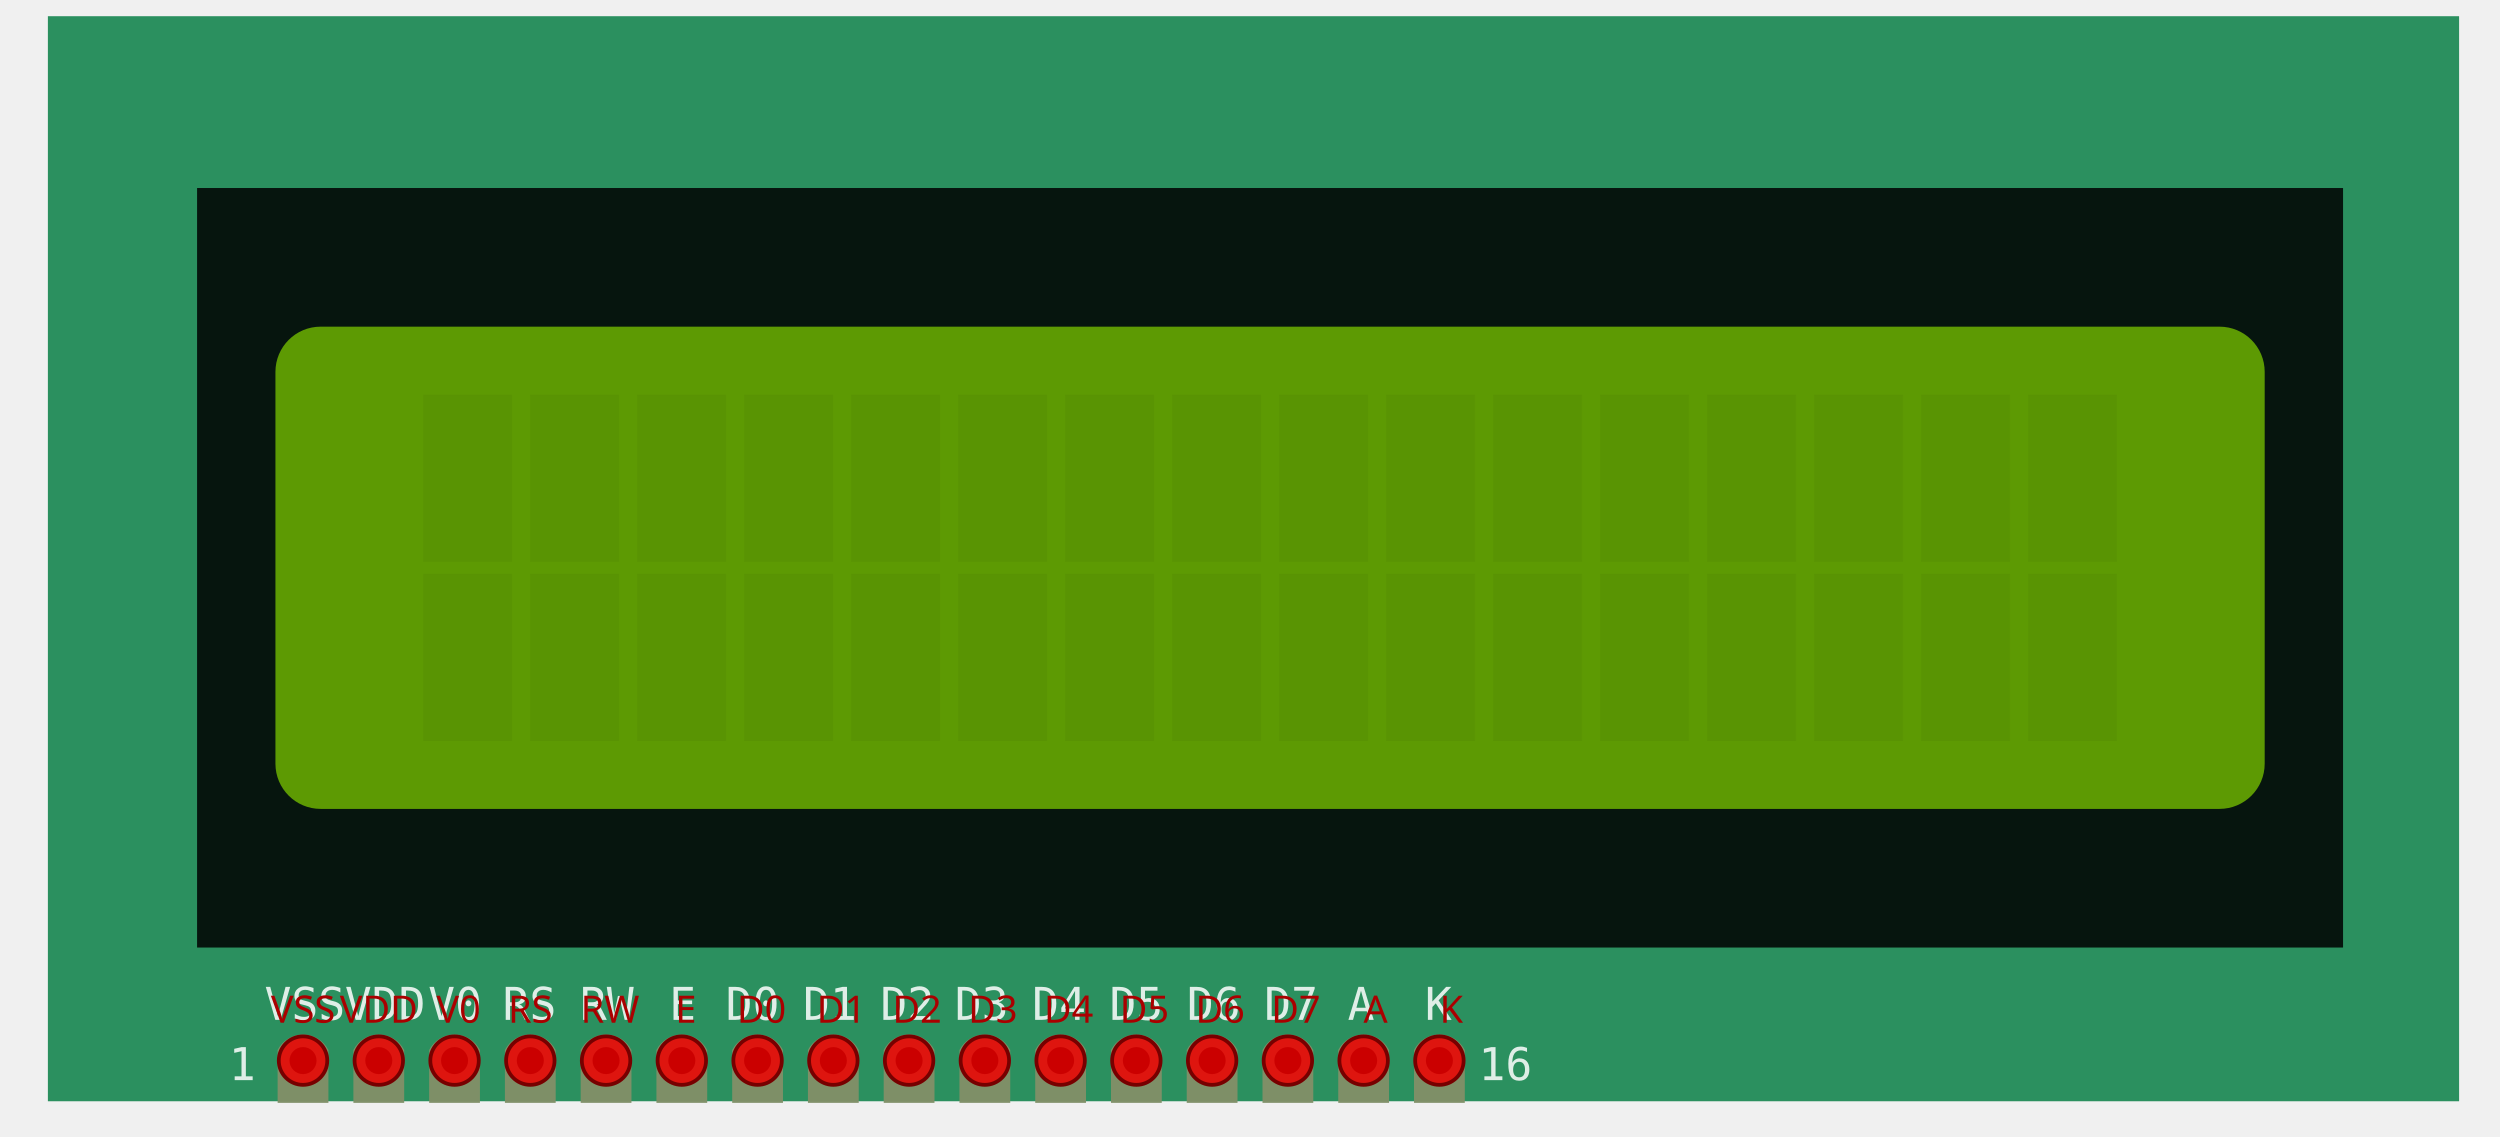
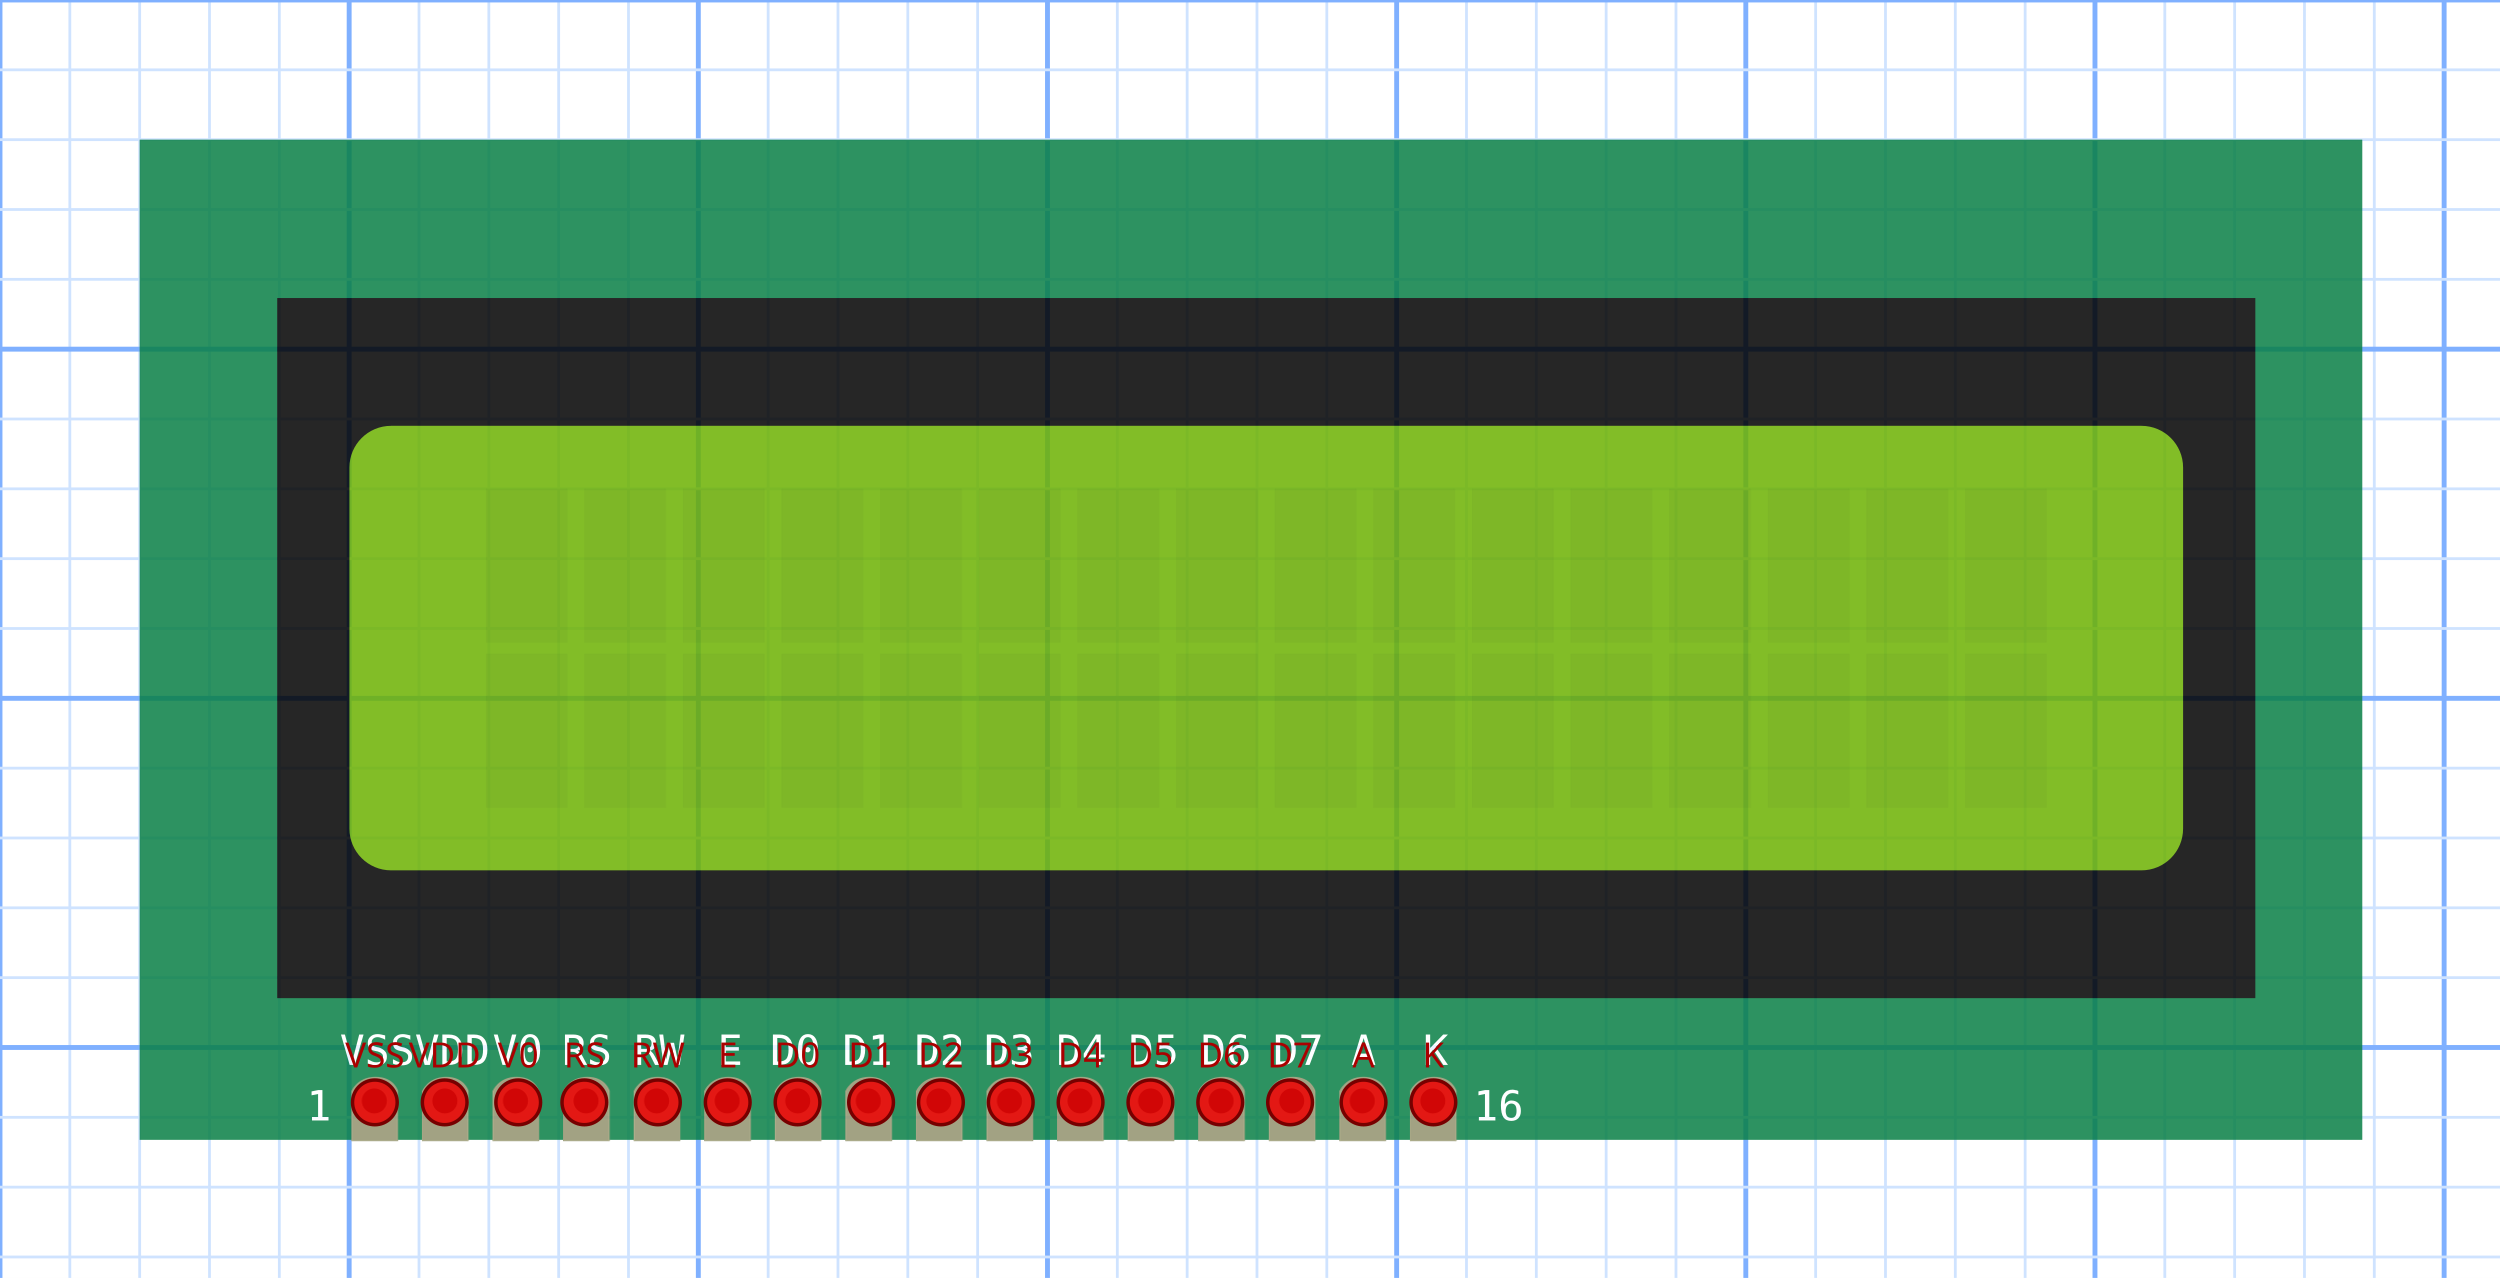
- <svg xmlns="http://www.w3.org/2000/svg" xmlns:xlink="http://www.w3.org/1999/xlink" width="330" height="150" viewBox="0 0 330 150" version="1.1" id="svg93">
-   <defs id="defs93">
-     <pattern xlink:href="#characters" id="pattern93" patternTransform="matrix(3.9785,0,0,3.9785,16.32,22.14)" />
-     <defs id="defs55">
+ <svg xmlns="http://www.w3.org/2000/svg" width="358" height="183" viewBox="0 0 358 183">
+   <rect width="358" height="183" fill="#fff" />
+   <g id="grid">
+     <line x1="0" y1="0" x2="0" y2="183" stroke="#7fb0ff" stroke-width="0.7" />
+     <line x1="10" y1="0" x2="10" y2="183" stroke="#cfe3ff" stroke-width="0.4" />
+     <line x1="20" y1="0" x2="20" y2="183" stroke="#cfe3ff" stroke-width="0.4" />
+     <line x1="30" y1="0" x2="30" y2="183" stroke="#cfe3ff" stroke-width="0.4" />
+     <line x1="40" y1="0" x2="40" y2="183" stroke="#cfe3ff" stroke-width="0.4" />
+     <line x1="50" y1="0" x2="50" y2="183" stroke="#7fb0ff" stroke-width="0.7" />
+     <line x1="60" y1="0" x2="60" y2="183" stroke="#cfe3ff" stroke-width="0.4" />
+     <line x1="70" y1="0" x2="70" y2="183" stroke="#cfe3ff" stroke-width="0.4" />
+     <line x1="80" y1="0" x2="80" y2="183" stroke="#cfe3ff" stroke-width="0.4" />
+     <line x1="90" y1="0" x2="90" y2="183" stroke="#cfe3ff" stroke-width="0.4" />
+     <line x1="100" y1="0" x2="100" y2="183" stroke="#7fb0ff" stroke-width="0.7" />
+     <line x1="110" y1="0" x2="110" y2="183" stroke="#cfe3ff" stroke-width="0.4" />
+     <line x1="120" y1="0" x2="120" y2="183" stroke="#cfe3ff" stroke-width="0.4" />
+     <line x1="130" y1="0" x2="130" y2="183" stroke="#cfe3ff" stroke-width="0.4" />
+     <line x1="140" y1="0" x2="140" y2="183" stroke="#cfe3ff" stroke-width="0.4" />
+     <line x1="150" y1="0" x2="150" y2="183" stroke="#7fb0ff" stroke-width="0.7" />
+     <line x1="160" y1="0" x2="160" y2="183" stroke="#cfe3ff" stroke-width="0.4" />
+     <line x1="170" y1="0" x2="170" y2="183" stroke="#cfe3ff" stroke-width="0.4" />
+     <line x1="180" y1="0" x2="180" y2="183" stroke="#cfe3ff" stroke-width="0.4" />
+     <line x1="190" y1="0" x2="190" y2="183" stroke="#cfe3ff" stroke-width="0.4" />
+     <line x1="200" y1="0" x2="200" y2="183" stroke="#7fb0ff" stroke-width="0.7" />
+     <line x1="210" y1="0" x2="210" y2="183" stroke="#cfe3ff" stroke-width="0.4" />
+     <line x1="220" y1="0" x2="220" y2="183" stroke="#cfe3ff" stroke-width="0.4" />
+     <line x1="230" y1="0" x2="230" y2="183" stroke="#cfe3ff" stroke-width="0.4" />
+     <line x1="240" y1="0" x2="240" y2="183" stroke="#cfe3ff" stroke-width="0.4" />
+     <line x1="250" y1="0" x2="250" y2="183" stroke="#7fb0ff" stroke-width="0.7" />
+     <line x1="260" y1="0" x2="260" y2="183" stroke="#cfe3ff" stroke-width="0.4" />
+     <line x1="270" y1="0" x2="270" y2="183" stroke="#cfe3ff" stroke-width="0.4" />
+     <line x1="280" y1="0" x2="280" y2="183" stroke="#cfe3ff" stroke-width="0.4" />
+     <line x1="290" y1="0" x2="290" y2="183" stroke="#cfe3ff" stroke-width="0.4" />
+     <line x1="300" y1="0" x2="300" y2="183" stroke="#7fb0ff" stroke-width="0.7" />
+     <line x1="310" y1="0" x2="310" y2="183" stroke="#cfe3ff" stroke-width="0.4" />
+     <line x1="320" y1="0" x2="320" y2="183" stroke="#cfe3ff" stroke-width="0.4" />
+     <line x1="330" y1="0" x2="330" y2="183" stroke="#cfe3ff" stroke-width="0.4" />
+     <line x1="340" y1="0" x2="340" y2="183" stroke="#cfe3ff" stroke-width="0.4" />
+     <line x1="350" y1="0" x2="350" y2="183" stroke="#7fb0ff" stroke-width="0.7" />
+     <line x1="0" y1="0" x2="358" y2="0" stroke="#7fb0ff" stroke-width="0.7" />
+     <line x1="0" y1="10" x2="358" y2="10" stroke="#cfe3ff" stroke-width="0.4" />
+     <line x1="0" y1="20" x2="358" y2="20" stroke="#cfe3ff" stroke-width="0.4" />
+     <line x1="0" y1="30" x2="358" y2="30" stroke="#cfe3ff" stroke-width="0.4" />
+     <line x1="0" y1="40" x2="358" y2="40" stroke="#cfe3ff" stroke-width="0.4" />
+     <line x1="0" y1="50" x2="358" y2="50" stroke="#7fb0ff" stroke-width="0.7" />
+     <line x1="0" y1="60" x2="358" y2="60" stroke="#cfe3ff" stroke-width="0.4" />
+     <line x1="0" y1="70" x2="358" y2="70" stroke="#cfe3ff" stroke-width="0.4" />
+     <line x1="0" y1="80" x2="358" y2="80" stroke="#cfe3ff" stroke-width="0.4" />
+     <line x1="0" y1="90" x2="358" y2="90" stroke="#cfe3ff" stroke-width="0.4" />
+     <line x1="0" y1="100" x2="358" y2="100" stroke="#7fb0ff" stroke-width="0.7" />
+     <line x1="0" y1="110" x2="358" y2="110" stroke="#cfe3ff" stroke-width="0.4" />
+     <line x1="0" y1="120" x2="358" y2="120" stroke="#cfe3ff" stroke-width="0.4" />
+     <line x1="0" y1="130" x2="358" y2="130" stroke="#cfe3ff" stroke-width="0.4" />
+     <line x1="0" y1="140" x2="358" y2="140" stroke="#cfe3ff" stroke-width="0.4" />
+     <line x1="0" y1="150" x2="358" y2="150" stroke="#7fb0ff" stroke-width="0.7" />
+     <line x1="0" y1="160" x2="358" y2="160" stroke="#cfe3ff" stroke-width="0.4" />
+     <line x1="0" y1="170" x2="358" y2="170" stroke="#cfe3ff" stroke-width="0.4" />
+     <line x1="0" y1="180" x2="358" y2="180" stroke="#cfe3ff" stroke-width="0.4" />
+   </g>
+   <g id="board" opacity="0.85" transform="translate(20,20) scale(3.9785) translate(0 0)">
+     <defs>
      <pattern id="characters" width="3.55" height="5.95" patternUnits="userSpaceOnUse" x="12.45" y="12.55">
-         <rect width="2.95" height="5.55" fill-opacity="0.05" id="rect55" />
+         <rect width="2.95" height="5.55" fill-opacity="0.05" />
      </pattern>
      <pattern id="pins" width="2.54" height="3.255" patternUnits="userSpaceOnUse" y="1.1">
-         <path fill="#92926d" d="M0,0.55c0,0 0.21,-0.52 0.87,-0.52 0.67,0 0.81,0.51 0.81,0.51v1.81h-1.869z" id="path55" />
-         <circle r="0.45" cx="0.827" cy="0.9" color="black" id="circle55" />
+         <path fill="#92926d" d="M0,0.55c0,0 0.21,-0.52 0.87,-0.52 0.67,0 0.81,0.51 0.81,0.51v1.81h-1.869z" />
+         <circle r="0.45" cx="0.827" cy="0.9" color="black" />
      </pattern>
    </defs>
-   </defs>
-   <path d="" fill="#000000" id="path77" style="opacity:0.85;stroke-width:3.978" />
-   <g id="g127" transform="translate(-10,-20)">
-     <rect fill="#087f45" width="318.28" height="143.226" id="rect56" x="16.32" y="22.14" style="opacity:0.85;stroke-width:3.978" />
-     <rect x="36.014" y="44.817" width="283.269" height="100.258" id="rect57" style="opacity:0.85;stroke-width:3.978" />
-     <rect x="46.358" y="63.119" rx="5.968" ry="5.968" width="262.581" height="63.656" fill="#6cb201" id="rect58" style="opacity:0.85;stroke-width:3.978" />
-     <rect x="46.358" y="63.119" rx="5.968" ry="5.968" width="262.581" height="63.656" opacity="0" id="rect59" style="stroke-width:3.978" />
-     <text fill="#ffffff" font-size="5.93px" font-family="monospace" id="text77" style="opacity:0.85;stroke-width:3.978" x="16.741" y="150.867" transform="scale(0.9935953,1.006446)">
-       <tspan x="40.459" y="161.54" id="tspan60" style="stroke-width:3.978">1</tspan>
-       <tspan x="45.203" y="153.634" id="tspan61" style="stroke-width:3.978">VSS</tspan>
-       <tspan x="55.876" y="153.634" id="tspan62" style="stroke-width:3.978">VDD</tspan>
-       <tspan x="66.945" y="153.634" id="tspan63" style="stroke-width:3.978">V0</tspan>
-       <tspan x="76.827" y="153.634" id="tspan64" style="stroke-width:3.978">RS</tspan>
-       <tspan x="87.105" y="153.634" id="tspan65" style="stroke-width:3.978">RW</tspan>
-       <tspan x="98.964" y="153.634" id="tspan66" style="stroke-width:3.978">E</tspan>
-       <tspan x="106.475" y="153.634" id="tspan67" style="stroke-width:3.978">D0</tspan>
-       <tspan x="116.753" y="153.634" id="tspan68" style="stroke-width:3.978">D1</tspan>
-       <tspan x="127.03" y="153.634" id="tspan69" style="stroke-width:3.978">D2</tspan>
-       <tspan x="136.913" y="153.634" id="tspan70" style="stroke-width:3.978">D3</tspan>
-       <tspan x="147.191" y="153.634" id="tspan71" style="stroke-width:3.978">D4</tspan>
-       <tspan x="157.469" y="153.634" id="tspan72" style="stroke-width:3.978">D5</tspan>
-       <tspan x="167.747" y="153.634" id="tspan73" style="stroke-width:3.978">D6</tspan>
-       <tspan x="178.024" y="153.634" id="tspan74" style="stroke-width:3.978">D7</tspan>
-       <tspan x="189.093" y="153.634" id="tspan75" style="stroke-width:3.978">A</tspan>
-       <tspan x="199.371" y="153.634" id="tspan76" style="stroke-width:3.978">K</tspan>
-       <tspan x="206.486" y="161.54" id="tspan77" style="stroke-width:3.978">16</tspan>
-     </text>
-     <rect fill="url(#characters)" x="65.852" y="72.07" width="223.592" height="45.753" id="rect77" style="opacity:0.85;fill:url(#pattern93);stroke-width:3.978" />
-     <g id="g126" transform="translate(-4.0527344e-7,-10)">
-       <g id="g95" transform="translate(-10.02891,10.21127)">
-         <path id="rect94" style="fill:#808f68;fill-opacity:0.976;stroke-width:2.1;stroke-linecap:round" d="M 60.029,156.344 C 58.614,156.344 57.319,157.133 56.677,158.387 V 165.367 H 63.38 V 158.387 C 62.739,157.133 61.444,156.344 60.029,156.344 Z" />
-         <path style="fill:#000000;fill-opacity:0.974;stroke-width:2.1;stroke-linecap:round" id="path95" d="M 61.815,159.789 C 61.815,160.775 61.016,161.575 60.029,161.575 59.042,161.575 58.242,160.775 58.242,159.789 58.242,158.802 59.042,158.002 60.029,158.002 61.016,158.002 61.815,158.802 61.815,159.789 Z" />
-       </g>
-       <g transform="translate(-0.02879,10.21127)" id="g97" style="display:inline">
-         <path style="fill:#808f68;fill-opacity:0.976;stroke-width:2.1;stroke-linecap:round" id="path96" d="M 60.029,156.344 C 58.614,156.344 57.319,157.133 56.677,158.387 V 165.367 H 63.38 V 158.387 C 62.739,157.133 61.444,156.344 60.029,156.344 Z" />
-         <path style="fill:#000000;fill-opacity:0.974;stroke-width:2.1;stroke-linecap:round" id="path97" d="M 61.815,159.789 C 61.815,160.775 61.016,161.575 60.029,161.575 59.042,161.575 58.242,160.775 58.242,159.789 58.242,158.802 59.042,158.002 60.029,158.002 61.016,158.002 61.815,158.802 61.815,159.789 Z" />
-       </g>
-       <g transform="translate(9.971335,10.21127)" id="g99" style="display:inline">
-         <path style="fill:#808f68;fill-opacity:0.976;stroke-width:2.1;stroke-linecap:round" id="path98" d="M 60.029,156.344 C 58.614,156.344 57.319,157.133 56.677,158.387 V 165.367 H 63.38 V 158.387 C 62.739,157.133 61.444,156.344 60.029,156.344 Z" />
-         <path style="fill:#000000;fill-opacity:0.974;stroke-width:2.1;stroke-linecap:round" id="path99" d="M 61.815,159.789 C 61.815,160.775 61.016,161.575 60.029,161.575 59.042,161.575 58.242,160.775 58.242,159.789 58.242,158.802 59.042,158.002 60.029,158.002 61.016,158.002 61.815,158.802 61.815,159.789 Z" />
-       </g>
-       <g transform="translate(19.97146,10.21127)" id="g101">
-         <path style="fill:#808f68;fill-opacity:0.976;stroke-width:2.1;stroke-linecap:round" id="path100" d="M 60.029,156.344 C 58.614,156.344 57.319,157.133 56.677,158.387 V 165.367 H 63.38 V 158.387 C 62.739,157.133 61.444,156.344 60.029,156.344 Z" />
-         <path style="fill:#000000;fill-opacity:0.974;stroke-width:2.1;stroke-linecap:round" id="path101" d="M 61.815,159.789 C 61.815,160.775 61.016,161.575 60.029,161.575 59.042,161.575 58.242,160.775 58.242,159.789 58.242,158.802 59.042,158.002 60.029,158.002 61.016,158.002 61.815,158.802 61.815,159.789 Z" />
-       </g>
-       <g transform="translate(29.97159,10.21127)" id="g103">
-         <path style="fill:#808f68;fill-opacity:0.976;stroke-width:2.1;stroke-linecap:round" id="path102" d="M 60.029,156.344 C 58.614,156.344 57.319,157.133 56.677,158.387 V 165.367 H 63.38 V 158.387 C 62.739,157.133 61.444,156.344 60.029,156.344 Z" />
-         <path style="fill:#000000;fill-opacity:0.974;stroke-width:2.1;stroke-linecap:round" id="path103" d="M 61.815,159.789 C 61.815,160.775 61.016,161.575 60.029,161.575 59.042,161.575 58.242,160.775 58.242,159.789 58.242,158.802 59.042,158.002 60.029,158.002 61.016,158.002 61.815,158.802 61.815,159.789 Z" />
-       </g>
-       <g transform="translate(39.97171,10.21127)" id="g105">
-         <path style="fill:#808f68;fill-opacity:0.976;stroke-width:2.1;stroke-linecap:round" id="path104" d="M 60.029,156.344 C 58.614,156.344 57.319,157.133 56.677,158.387 V 165.367 H 63.38 V 158.387 C 62.739,157.133 61.444,156.344 60.029,156.344 Z" />
-         <path style="fill:#000000;fill-opacity:0.974;stroke-width:2.1;stroke-linecap:round" id="path105" d="M 61.815,159.789 C 61.815,160.775 61.016,161.575 60.029,161.575 59.042,161.575 58.242,160.775 58.242,159.789 58.242,158.802 59.042,158.002 60.029,158.002 61.016,158.002 61.815,158.802 61.815,159.789 Z" />
-       </g>
-       <g transform="translate(49.97183,10.21127)" id="g107">
-         <path style="fill:#808f68;fill-opacity:0.976;stroke-width:2.1;stroke-linecap:round" id="path106" d="M 60.029,156.344 C 58.614,156.344 57.319,157.133 56.677,158.387 V 165.367 H 63.38 V 158.387 C 62.739,157.133 61.444,156.344 60.029,156.344 Z" />
-         <path style="fill:#000000;fill-opacity:0.974;stroke-width:2.1;stroke-linecap:round" id="path107" d="M 61.815,159.789 C 61.815,160.775 61.016,161.575 60.029,161.575 59.042,161.575 58.242,160.775 58.242,159.789 58.242,158.802 59.042,158.002 60.029,158.002 61.016,158.002 61.815,158.802 61.815,159.789 Z" />
-       </g>
-       <g transform="translate(59.97196,10.21127)" id="g109">
-         <path style="fill:#808f68;fill-opacity:0.976;stroke-width:2.1;stroke-linecap:round" id="path108" d="M 60.029,156.344 C 58.614,156.344 57.319,157.133 56.677,158.387 V 165.367 H 63.38 V 158.387 C 62.739,157.133 61.444,156.344 60.029,156.344 Z" />
-         <path style="fill:#000000;fill-opacity:0.974;stroke-width:2.1;stroke-linecap:round" id="path109" d="M 61.815,159.789 C 61.815,160.775 61.016,161.575 60.029,161.575 59.042,161.575 58.242,160.775 58.242,159.789 58.242,158.802 59.042,158.002 60.029,158.002 61.016,158.002 61.815,158.802 61.815,159.789 Z" />
-       </g>
-       <g transform="translate(69.97209,10.21127)" id="g111">
-         <path style="fill:#808f68;fill-opacity:0.976;stroke-width:2.1;stroke-linecap:round" id="path110" d="M 60.029,156.344 C 58.614,156.344 57.319,157.133 56.677,158.387 V 165.367 H 63.38 V 158.387 C 62.739,157.133 61.444,156.344 60.029,156.344 Z" />
-         <path style="fill:#000000;fill-opacity:0.974;stroke-width:2.1;stroke-linecap:round" id="path111" d="M 61.815,159.789 C 61.815,160.775 61.016,161.575 60.029,161.575 59.042,161.575 58.242,160.775 58.242,159.789 58.242,158.802 59.042,158.002 60.029,158.002 61.016,158.002 61.815,158.802 61.815,159.789 Z" />
-       </g>
-       <g transform="translate(79.97221,10.21127)" id="g113">
-         <path style="fill:#808f68;fill-opacity:0.976;stroke-width:2.1;stroke-linecap:round" id="path112" d="M 60.029,156.344 C 58.614,156.344 57.319,157.133 56.677,158.387 V 165.367 H 63.38 V 158.387 C 62.739,157.133 61.444,156.344 60.029,156.344 Z" />
-         <path style="fill:#000000;fill-opacity:0.974;stroke-width:2.1;stroke-linecap:round" id="path113" d="M 61.815,159.789 C 61.815,160.775 61.016,161.575 60.029,161.575 59.042,161.575 58.242,160.775 58.242,159.789 58.242,158.802 59.042,158.002 60.029,158.002 61.016,158.002 61.815,158.802 61.815,159.789 Z" />
-       </g>
-       <g transform="translate(89.97234,10.21127)" id="g115">
-         <path style="fill:#808f68;fill-opacity:0.976;stroke-width:2.1;stroke-linecap:round" id="path114" d="M 60.029,156.344 C 58.614,156.344 57.319,157.133 56.677,158.387 V 165.367 H 63.38 V 158.387 C 62.739,157.133 61.444,156.344 60.029,156.344 Z" />
-         <path style="fill:#000000;fill-opacity:0.974;stroke-width:2.1;stroke-linecap:round" id="path115" d="M 61.815,159.789 C 61.815,160.775 61.016,161.575 60.029,161.575 59.042,161.575 58.242,160.775 58.242,159.789 58.242,158.802 59.042,158.002 60.029,158.002 61.016,158.002 61.815,158.802 61.815,159.789 Z" />
-       </g>
-       <g transform="translate(99.97246,10.21127)" id="g117">
-         <path style="fill:#808f68;fill-opacity:0.976;stroke-width:2.1;stroke-linecap:round" id="path116" d="M 60.029,156.344 C 58.614,156.344 57.319,157.133 56.677,158.387 V 165.367 H 63.38 V 158.387 C 62.739,157.133 61.444,156.344 60.029,156.344 Z" />
-         <path style="fill:#000000;fill-opacity:0.974;stroke-width:2.1;stroke-linecap:round" id="path117" d="M 61.815,159.789 C 61.815,160.775 61.016,161.575 60.029,161.575 59.042,161.575 58.242,160.775 58.242,159.789 58.242,158.802 59.042,158.002 60.029,158.002 61.016,158.002 61.815,158.802 61.815,159.789 Z" />
-       </g>
-       <g transform="translate(109.9726,10.21127)" id="g119">
-         <path style="fill:#808f68;fill-opacity:0.976;stroke-width:2.1;stroke-linecap:round" id="path118" d="M 60.029,156.344 C 58.614,156.344 57.319,157.133 56.677,158.387 V 165.367 H 63.38 V 158.387 C 62.739,157.133 61.444,156.344 60.029,156.344 Z" />
-         <path style="fill:#000000;fill-opacity:0.974;stroke-width:2.1;stroke-linecap:round" id="path119" d="M 61.815,159.789 C 61.815,160.775 61.016,161.575 60.029,161.575 59.042,161.575 58.242,160.775 58.242,159.789 58.242,158.802 59.042,158.002 60.029,158.002 61.016,158.002 61.815,158.802 61.815,159.789 Z" />
-       </g>
-       <g transform="translate(119.9727,10.21127)" id="g121">
-         <path style="fill:#808f68;fill-opacity:0.976;stroke-width:2.1;stroke-linecap:round" id="path120" d="M 60.029,156.344 C 58.614,156.344 57.319,157.133 56.677,158.387 V 165.367 H 63.38 V 158.387 C 62.739,157.133 61.444,156.344 60.029,156.344 Z" />
-         <path style="fill:#000000;fill-opacity:0.974;stroke-width:2.1;stroke-linecap:round" id="path121" d="M 61.815,159.789 C 61.815,160.775 61.016,161.575 60.029,161.575 59.042,161.575 58.242,160.775 58.242,159.789 58.242,158.802 59.042,158.002 60.029,158.002 61.016,158.002 61.815,158.802 61.815,159.789 Z" />
-       </g>
-       <g transform="translate(129.9728,10.21127)" id="g123">
-         <path style="fill:#808f68;fill-opacity:0.976;stroke-width:2.1;stroke-linecap:round" id="path122" d="M 60.029,156.344 C 58.614,156.344 57.319,157.133 56.677,158.387 V 165.367 H 63.38 V 158.387 C 62.739,157.133 61.444,156.344 60.029,156.344 Z" />
-         <path style="fill:#000000;fill-opacity:0.974;stroke-width:2.1;stroke-linecap:round" id="path123" d="M 61.815,159.789 C 61.815,160.775 61.016,161.575 60.029,161.575 59.042,161.575 58.242,160.775 58.242,159.789 58.242,158.802 59.042,158.002 60.029,158.002 61.016,158.002 61.815,158.802 61.815,159.789 Z" />
-       </g>
-       <g transform="translate(139.973,10.21127)" id="g125">
-         <path style="fill:#808f68;fill-opacity:0.976;stroke-width:2.1;stroke-linecap:round" id="path124" d="M 60.029,156.344 C 58.614,156.344 57.319,157.133 56.677,158.387 V 165.367 H 63.38 V 158.387 C 62.739,157.133 61.444,156.344 60.029,156.344 Z" />
-         <path style="fill:#000000;fill-opacity:0.974;stroke-width:2.1;stroke-linecap:round" id="path125" d="M 61.815,159.789 C 61.815,160.775 61.016,161.575 60.029,161.575 59.042,161.575 58.242,160.775 58.242,159.789 58.242,158.802 59.042,158.002 60.029,158.002 61.016,158.002 61.815,158.802 61.815,159.789 Z" />
-       </g>
+     <rect fill="#087f45" width="80" height="36" />
+     <rect x="4.95" y="5.7" width="71.2" height="25.2" />
+     <rect x="7.55" y="10.3" rx="1.5" ry="1.5" width="66" height="16" fill="#6cb201" />
+     <rect x="7.55" y="10.3" rx="1.5" ry="1.5" width="66" height="16" opacity="0" />
+     <g transform="translate(0, 32.6)">
+       <rect x="7.55" y="1" height="2.5" width="40.64" fill="url(#pins)" />
+       <text fill="white" font-size="1.5px" font-family="monospace">
+         <tspan x="6" y="2.7">1</tspan>
+         <tspan x="7.2" y="0.7">VSS</tspan>
+         <tspan x="9.9" y="0.7">VDD</tspan>
+         <tspan x="12.7" y="0.7">V0</tspan>
+         <tspan x="15.2" y="0.7">RS</tspan>
+         <tspan x="17.8" y="0.7">RW</tspan>
+         <tspan x="20.8" y="0.7">E</tspan>
+         <tspan x="22.7" y="0.7">D0</tspan>
+         <tspan x="25.3" y="0.7">D1</tspan>
+         <tspan x="27.9" y="0.7">D2</tspan>
+         <tspan x="30.4" y="0.7">D3</tspan>
+         <tspan x="33" y="0.7">D4</tspan>
+         <tspan x="35.6" y="0.7">D5</tspan>
+         <tspan x="38.2" y="0.7">D6</tspan>
+         <tspan x="40.8" y="0.7">D7</tspan>
+         <tspan x="43.6" y="0.7">A</tspan>
+         <tspan x="46.2" y="0.7">K</tspan>
+         <tspan x="48" y="2.7">16</tspan>
+       </text>
    </g>
-     <circle id="pin-VSS" cx="50" cy="160" r="3.2" fill="#ee0000" fill-opacity="0.85" stroke="#770000" stroke-width="0.5" />
-     <text x="50" y="155" font-size="5px" fill="#aa0000" text-anchor="middle" font-family="sans-serif" id="text78">VSS</text>
-     <circle id="pin-VDD" cx="60" cy="160" r="3.2" fill="#ee0000" fill-opacity="0.85" stroke="#770000" stroke-width="0.5" />
-     <text x="60" y="155" font-size="5px" fill="#aa0000" text-anchor="middle" font-family="sans-serif" id="text79">VDD</text>
-     <circle id="pin-V0" cx="70" cy="160" r="3.2" fill="#ee0000" fill-opacity="0.85" stroke="#770000" stroke-width="0.5" />
-     <text x="70.53" y="155" font-size="5px" fill="#aa0000" text-anchor="middle" font-family="sans-serif" id="text80">V0</text>
-     <circle id="pin-RS" cx="80" cy="160" r="3.2" fill="#ee0000" fill-opacity="0.85" stroke="#770000" stroke-width="0.5" />
-     <text x="80" y="155" font-size="5px" fill="#aa0000" text-anchor="middle" font-family="sans-serif" id="text81">RS</text>
-     <circle id="pin-RW" cx="90" cy="160" r="3.2" fill="#ee0000" fill-opacity="0.85" stroke="#770000" stroke-width="0.5" />
-     <text x="90.53" y="155" font-size="5px" fill="#aa0000" text-anchor="middle" font-family="sans-serif" id="text82">RW</text>
-     <circle id="pin-E" cx="100" cy="160" r="3.2" fill="#ee0000" fill-opacity="0.85" stroke="#770000" stroke-width="0.5" />
-     <text x="100.53" y="155" font-size="5px" fill="#aa0000" text-anchor="middle" font-family="sans-serif" id="text83">E</text>
-     <circle id="pin-D0" cx="110" cy="160" r="3.2" fill="#ee0000" fill-opacity="0.85" stroke="#770000" stroke-width="0.5" />
-     <text x="110.53" y="155" font-size="5px" fill="#aa0000" text-anchor="middle" font-family="sans-serif" id="text84">D0</text>
-     <circle id="pin-D1" cx="120.001" cy="160" r="3.2" fill="#ee0000" fill-opacity="0.85" stroke="#770000" stroke-width="0.5" />
-     <text x="121.06" y="155" font-size="5px" fill="#aa0000" text-anchor="middle" font-family="sans-serif" id="text85">D1</text>
-     <circle id="pin-D2" cx="130" cy="160" r="3.2" fill="#ee0000" fill-opacity="0.85" stroke="#770000" stroke-width="0.5" />
-     <text x="131.06" y="155" font-size="5px" fill="#aa0000" text-anchor="middle" font-family="sans-serif" id="text86">D2</text>
-     <circle id="pin-D3" cx="140" cy="160" r="3.2" fill="#ee0000" fill-opacity="0.85" stroke="#770000" stroke-width="0.5" />
-     <text x="141.06" y="155" font-size="5px" fill="#aa0000" text-anchor="middle" font-family="sans-serif" id="text87">D3</text>
-     <circle id="pin-D4" cx="150" cy="160" r="3.2" fill="#ee0000" fill-opacity="0.85" stroke="#770000" stroke-width="0.5" />
-     <text x="151.06" y="155" font-size="5px" fill="#aa0000" text-anchor="middle" font-family="sans-serif" id="text88">D4</text>
-     <circle id="pin-D5" cx="160" cy="160" r="3.2" fill="#ee0000" fill-opacity="0.85" stroke="#770000" stroke-width="0.5" />
-     <text x="161.06" y="155" font-size="5px" fill="#aa0000" text-anchor="middle" font-family="sans-serif" id="text89">D5</text>
-     <circle id="pin-D6" cx="170" cy="160" r="3.2" fill="#ee0000" fill-opacity="0.85" stroke="#770000" stroke-width="0.5" />
-     <text x="171.06" y="155" font-size="5px" fill="#aa0000" text-anchor="middle" font-family="sans-serif" id="text90">D6</text>
-     <circle id="pin-D7" cx="180" cy="160" r="3.2" fill="#ee0000" fill-opacity="0.85" stroke="#770000" stroke-width="0.5" />
-     <text x="181.06" y="155" font-size="5px" fill="#aa0000" text-anchor="middle" font-family="sans-serif" id="text91">D7</text>
-     <circle id="pin-A" cx="190" cy="160" r="3.2" fill="#ee0000" fill-opacity="0.85" stroke="#770000" stroke-width="0.5" />
-     <text x="191.58" y="155" font-size="5px" fill="#aa0000" text-anchor="middle" font-family="sans-serif" id="text92">A</text>
-     <circle id="pin-K" cx="200" cy="160" r="3.2" fill="#ee0000" fill-opacity="0.85" stroke="#770000" stroke-width="0.5" />
-     <text x="201.58" y="155" font-size="5px" fill="#aa0000" text-anchor="middle" font-family="sans-serif" id="text93">K</text>
+     <rect fill="url(#characters)" x="12.45" y="12.55" width="56.2" height="11.5" />
+     <path d="" transform="translate(12.45, 12.55)" fill="black" />
+   </g>
+   <g id="pins">
+     <circle id="pin-VSS" cx="53.68" cy="157.86" r="3.2" fill="#e00" fill-opacity="0.85" stroke="#700" stroke-width="0.5" />
+     <text x="53.68" y="152.86" font-size="5" fill="#a00" text-anchor="middle" font-family="sans-serif">VSS</text>
+     <circle id="pin-VDD" cx="63.68" cy="157.86" r="3.2" fill="#e00" fill-opacity="0.85" stroke="#700" stroke-width="0.5" />
+     <text x="63.68" y="152.86" font-size="5" fill="#a00" text-anchor="middle" font-family="sans-serif">VDD</text>
+     <circle id="pin-V0" cx="74.21" cy="157.86" r="3.2" fill="#e00" fill-opacity="0.85" stroke="#700" stroke-width="0.5" />
+     <text x="74.21" y="152.86" font-size="5" fill="#a00" text-anchor="middle" font-family="sans-serif">V0</text>
+     <circle id="pin-RS" cx="83.68" cy="157.86" r="3.2" fill="#e00" fill-opacity="0.85" stroke="#700" stroke-width="0.5" />
+     <text x="83.68" y="152.86" font-size="5" fill="#a00" text-anchor="middle" font-family="sans-serif">RS</text>
+     <circle id="pin-RW" cx="94.21" cy="157.86" r="3.2" fill="#e00" fill-opacity="0.85" stroke="#700" stroke-width="0.5" />
+     <text x="94.21" y="152.86" font-size="5" fill="#a00" text-anchor="middle" font-family="sans-serif">RW</text>
+     <circle id="pin-E" cx="104.21" cy="157.86" r="3.2" fill="#e00" fill-opacity="0.85" stroke="#700" stroke-width="0.5" />
+     <text x="104.21" y="152.86" font-size="5" fill="#a00" text-anchor="middle" font-family="sans-serif">E</text>
+     <circle id="pin-D0" cx="114.21" cy="157.86" r="3.2" fill="#e00" fill-opacity="0.85" stroke="#700" stroke-width="0.5" />
+     <text x="114.21" y="152.86" font-size="5" fill="#a00" text-anchor="middle" font-family="sans-serif">D0</text>
+     <circle id="pin-D1" cx="124.74" cy="157.86" r="3.2" fill="#e00" fill-opacity="0.85" stroke="#700" stroke-width="0.5" />
+     <text x="124.74" y="152.86" font-size="5" fill="#a00" text-anchor="middle" font-family="sans-serif">D1</text>
+     <circle id="pin-D2" cx="134.74" cy="157.86" r="3.2" fill="#e00" fill-opacity="0.85" stroke="#700" stroke-width="0.5" />
+     <text x="134.74" y="152.86" font-size="5" fill="#a00" text-anchor="middle" font-family="sans-serif">D2</text>
+     <circle id="pin-D3" cx="144.74" cy="157.86" r="3.2" fill="#e00" fill-opacity="0.85" stroke="#700" stroke-width="0.5" />
+     <text x="144.74" y="152.86" font-size="5" fill="#a00" text-anchor="middle" font-family="sans-serif">D3</text>
+     <circle id="pin-D4" cx="154.74" cy="157.86" r="3.2" fill="#e00" fill-opacity="0.85" stroke="#700" stroke-width="0.5" />
+     <text x="154.74" y="152.86" font-size="5" fill="#a00" text-anchor="middle" font-family="sans-serif">D4</text>
+     <circle id="pin-D5" cx="164.74" cy="157.86" r="3.2" fill="#e00" fill-opacity="0.85" stroke="#700" stroke-width="0.5" />
+     <text x="164.74" y="152.86" font-size="5" fill="#a00" text-anchor="middle" font-family="sans-serif">D5</text>
+     <circle id="pin-D6" cx="174.74" cy="157.86" r="3.2" fill="#e00" fill-opacity="0.85" stroke="#700" stroke-width="0.5" />
+     <text x="174.74" y="152.86" font-size="5" fill="#a00" text-anchor="middle" font-family="sans-serif">D6</text>
+     <circle id="pin-D7" cx="184.74" cy="157.86" r="3.2" fill="#e00" fill-opacity="0.85" stroke="#700" stroke-width="0.5" />
+     <text x="184.74" y="152.86" font-size="5" fill="#a00" text-anchor="middle" font-family="sans-serif">D7</text>
+     <circle id="pin-A" cx="195.26" cy="157.86" r="3.2" fill="#e00" fill-opacity="0.85" stroke="#700" stroke-width="0.5" />
+     <text x="195.26" y="152.86" font-size="5" fill="#a00" text-anchor="middle" font-family="sans-serif">A</text>
+     <circle id="pin-K" cx="205.26" cy="157.86" r="3.2" fill="#e00" fill-opacity="0.85" stroke="#700" stroke-width="0.5" />
+     <text x="205.26" y="152.86" font-size="5" fill="#a00" text-anchor="middle" font-family="sans-serif">K</text>
  </g>
</svg>
